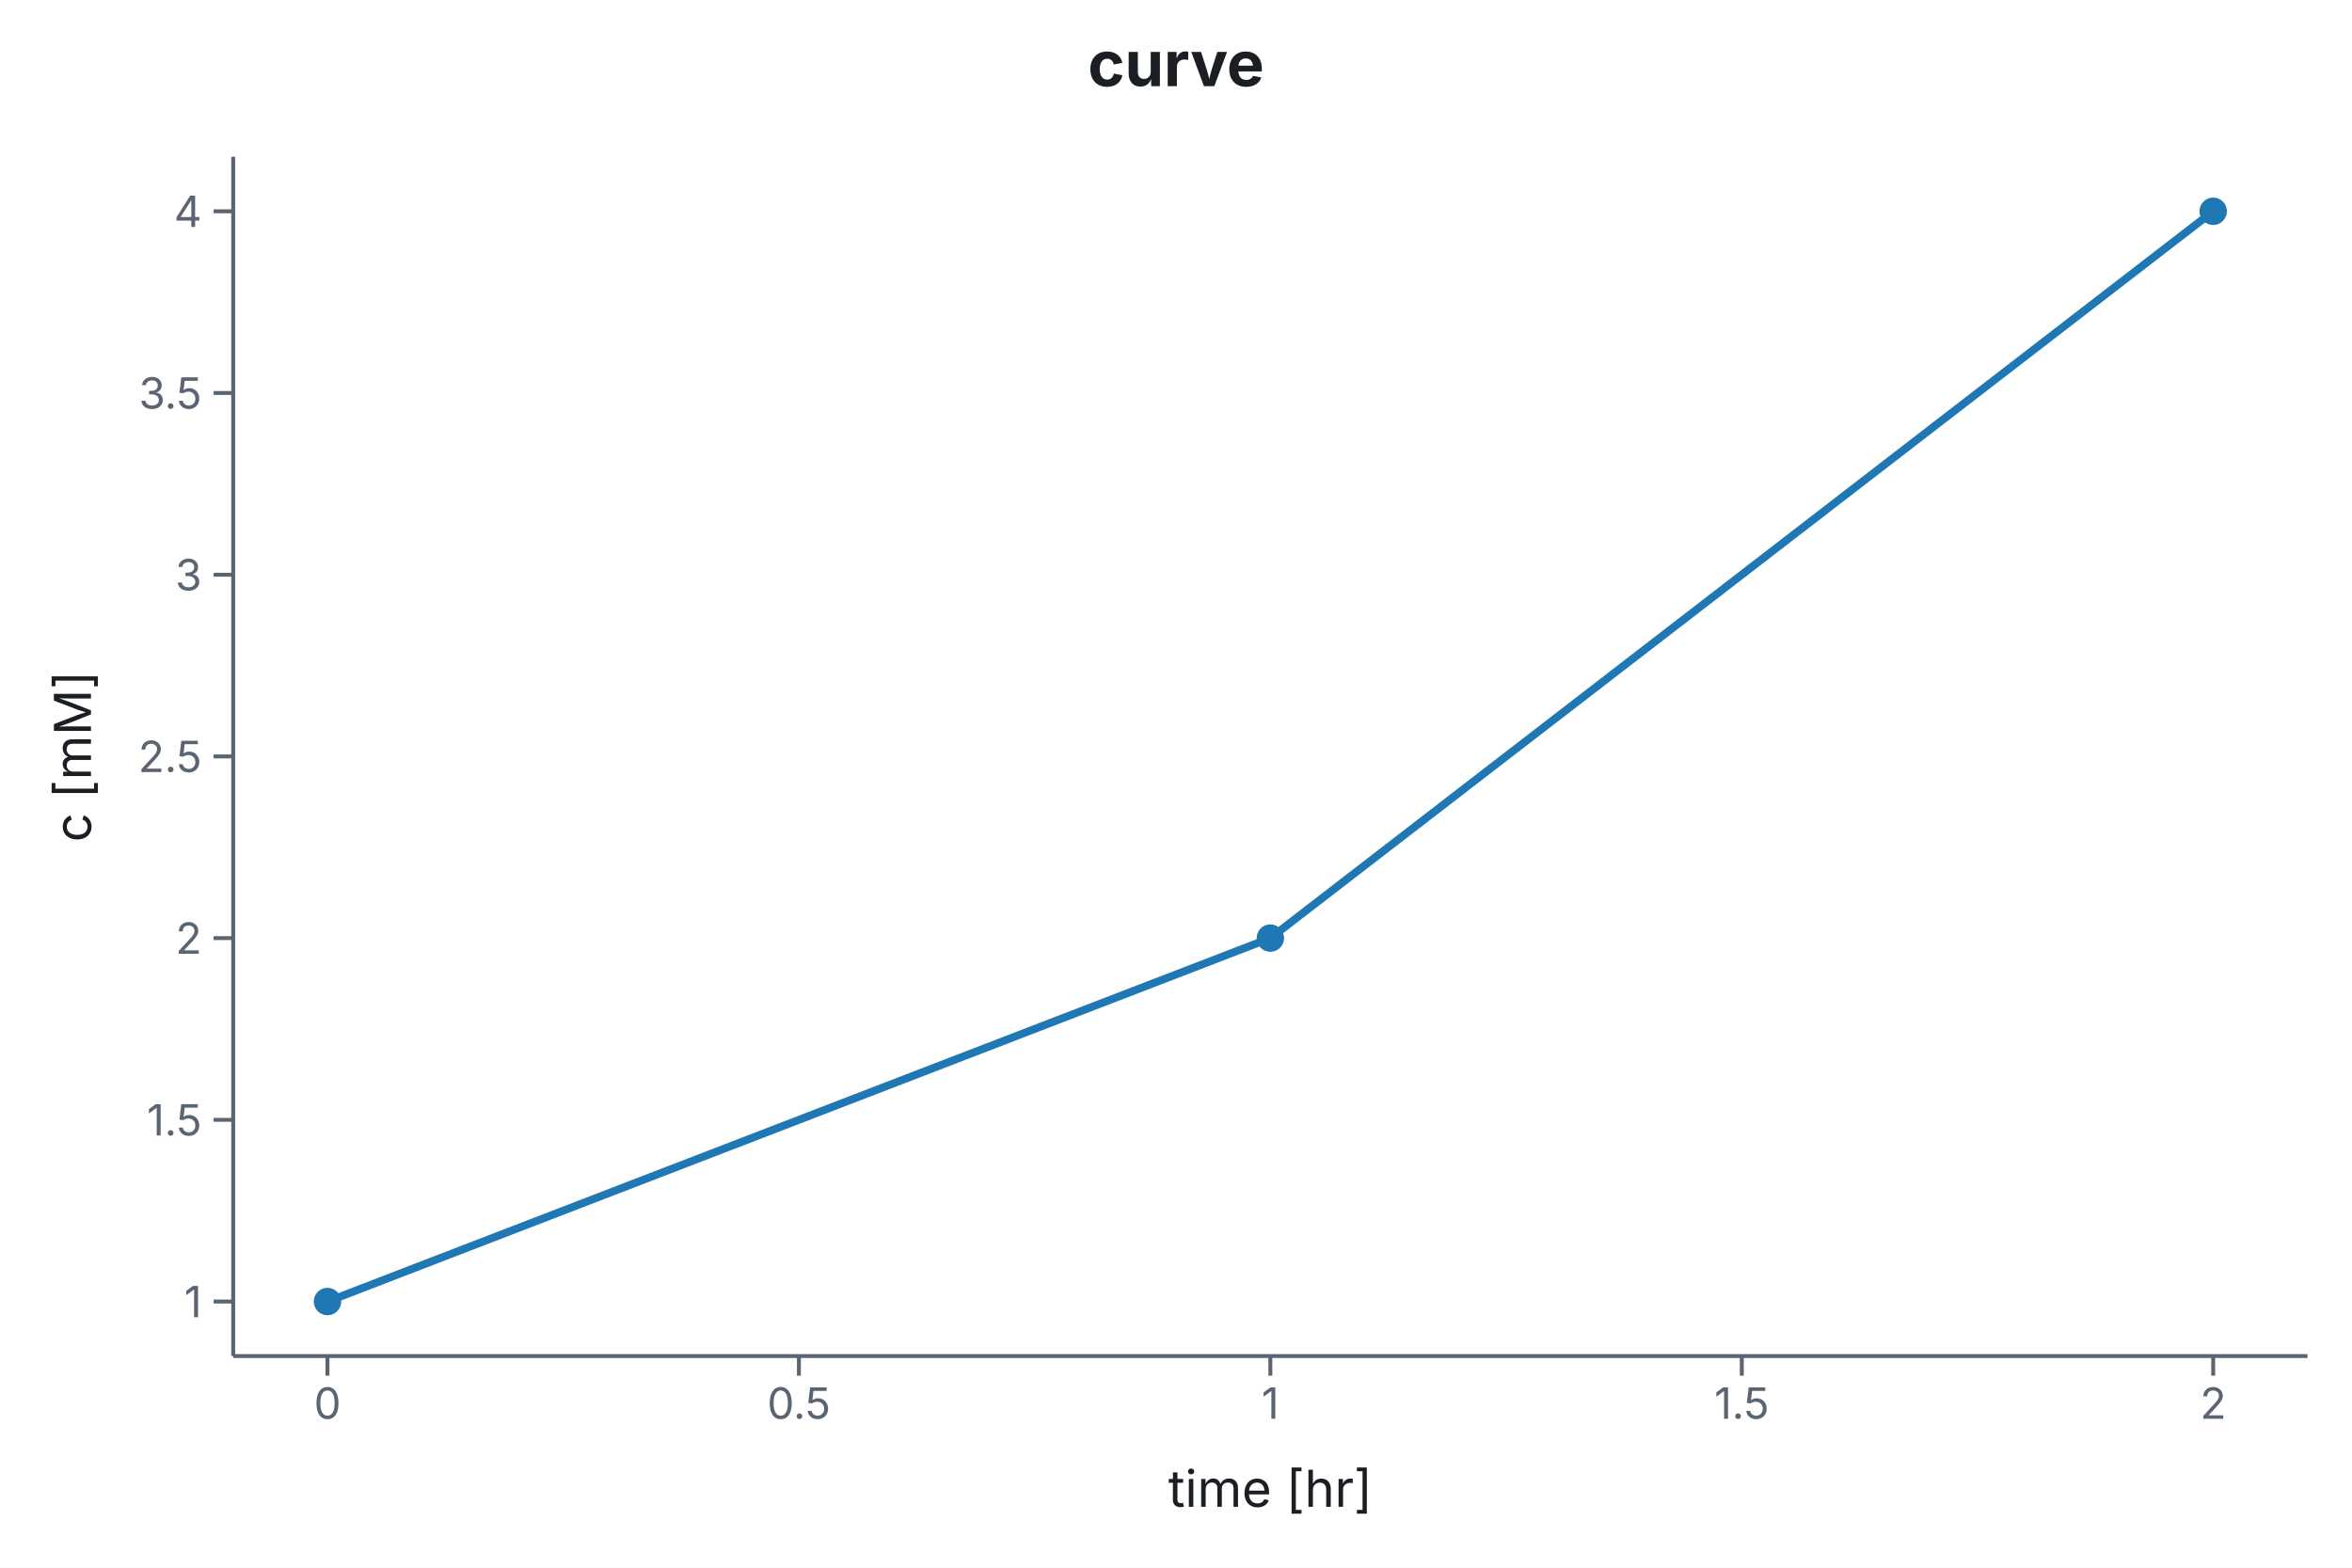
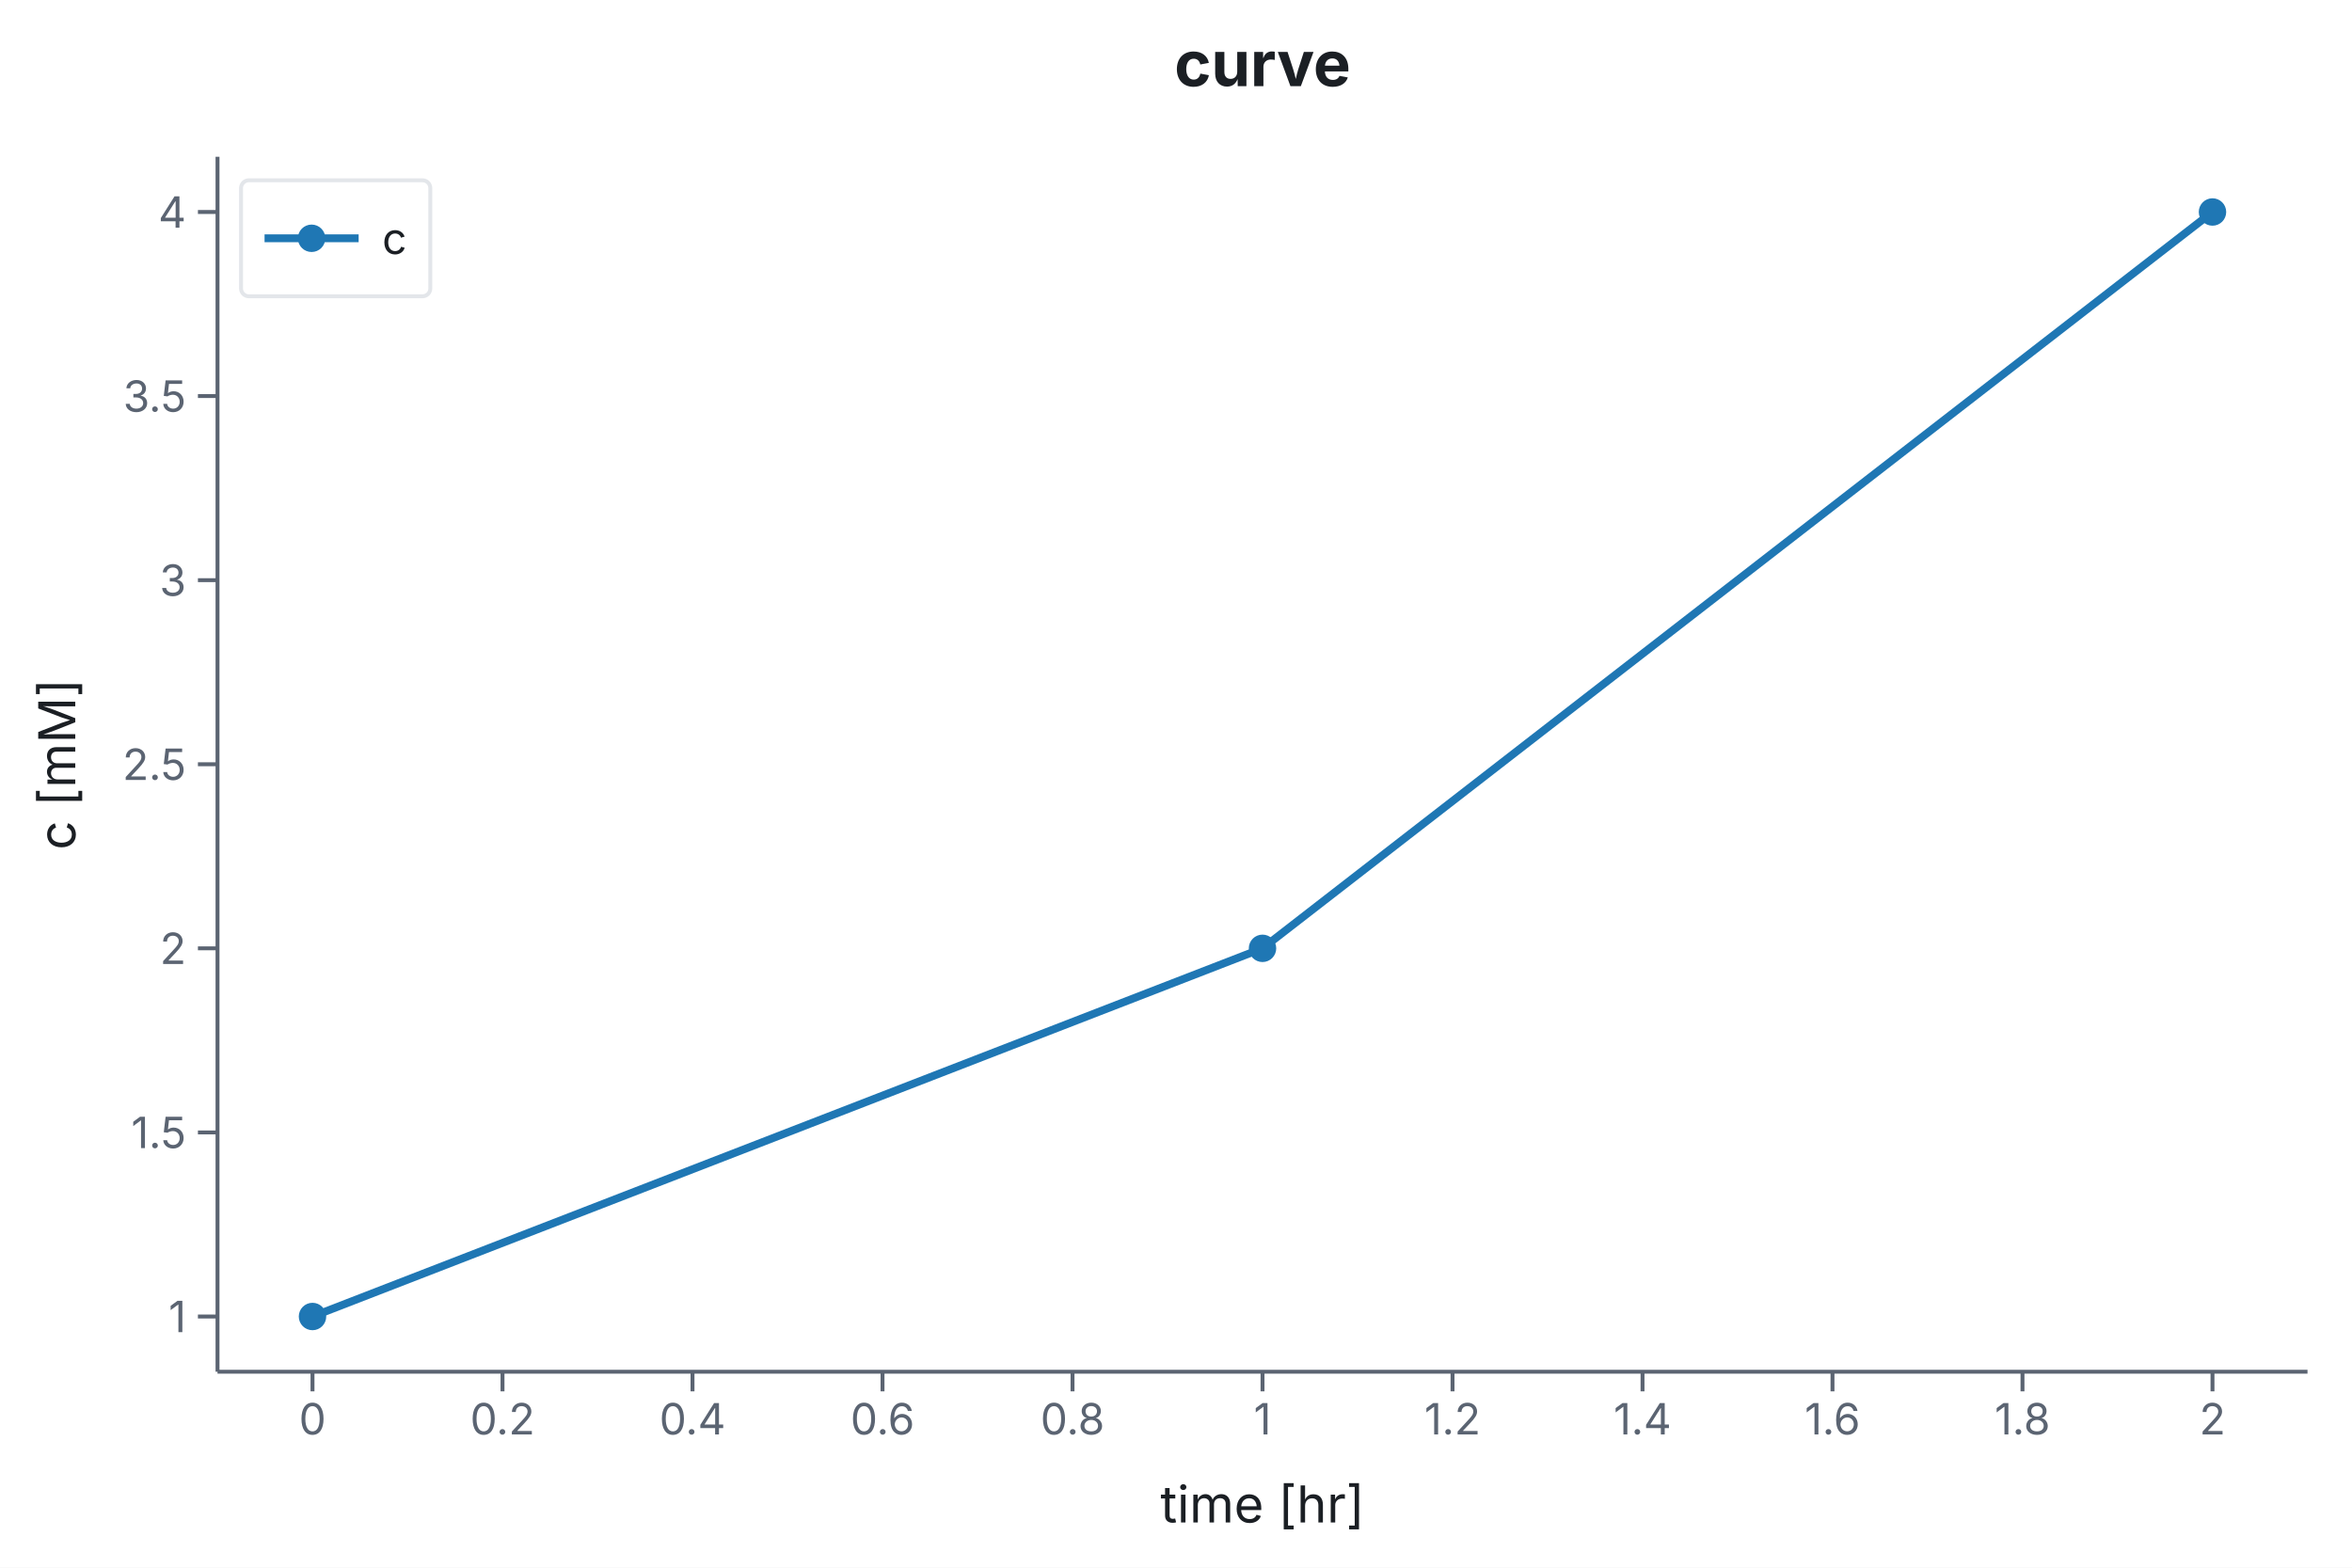
<svg xmlns="http://www.w3.org/2000/svg" width="600" height="400" viewBox="0 0 600 400" class="sbmlsim-figure" role="img" font-family="Inter, -apple-system, BlinkMacSystemFont, 'Segoe UI', Roboto, Helvetica, Arial, sans-serif">
  <defs>
-     <clipPath id="sbmlsim-ebd399ea129b-p0-clip-0">
-       <rect x="59.49" y="8" width="529.16" height="306" />
+     <clipPath id="sbmlsim-922fcc9ecf0d-p0-clip-0">
+       <rect x="47.49" y="0" width="533.16" height="310" />
    </clipPath>
  </defs>
  <g class="charton-background">
    <rect x="0" y="0" width="600" height="400" fill="#ffffff" />
  </g>
  <g class="sbmlsim-figure-title">
-     <text x="300" y="16" font-size="16" font-weight="bold" text-anchor="middle" dominant-baseline="middle" fill="#1b1f24">curve</text>
+     <text x="322.07" y="16" font-size="16" font-weight="bold" text-anchor="middle" dominant-baseline="middle" fill="#1b1f24">curve</text>
  </g>
-   <g class="sbmlsim-plot" data-plot="p" transform="translate(0 32)">
-     <g class="charton-plot" clip-path="url(#sbmlsim-ebd399ea129b-p0-clip-0)">
+   <svg class="sbmlsim-plot" data-plot="p" x="8" y="40" width="584" height="352" overflow="visible">
+     <g class="charton-plot" clip-path="url(#sbmlsim-922fcc9ecf0d-p0-clip-0)">
      <g class="sbmlsim-element sbmlsim-curve" data-element="c" data-legend="c">
        <g class="charton-mark charton-mark-path">
-           <path d="M83.54 300.09L324.07 207.36L564.59 21.91" fill="none" stroke="#1f77b4" stroke-width="2" stroke-linejoin="round" />
+           <path d="M71.72 295.91L314.07 201.97L556.41 14.09" fill="none" stroke="#1f77b4" stroke-width="2" stroke-linejoin="round" />
        </g>
        <g class="charton-mark charton-mark-point">
-           <circle cx="83.54" cy="300.09" r="3" fill="#1f77b4" stroke="#1f77b4" stroke-width="1" />
-           <circle cx="324.07" cy="207.36" r="3" fill="#1f77b4" stroke="#1f77b4" stroke-width="1" />
-           <circle cx="564.59" cy="21.91" r="3" fill="#1f77b4" stroke="#1f77b4" stroke-width="1" />
+           <circle cx="71.72" cy="295.91" r="3" fill="#1f77b4" stroke="#1f77b4" stroke-width="1" />
+           <circle cx="314.07" cy="201.97" r="3" fill="#1f77b4" stroke="#1f77b4" stroke-width="1" />
+           <circle cx="556.41" cy="14.09" r="3" fill="#1f77b4" stroke="#1f77b4" stroke-width="1" />
        </g>
      </g>
    </g>
    <g class="charton-axis charton-axis-x" data-axis="x">
      <g class="charton-axis-line">
-         <path d="M59.49 314L588.65 314" fill="none" stroke="#5b6472" stroke-width="1" stroke-linejoin="round" />
+         <path d="M47.49 310L580.65 310" fill="none" stroke="#5b6472" stroke-width="1" stroke-linejoin="round" />
      </g>
      <g class="charton-tick">
-         <path d="M83.54 314L83.54 319" fill="none" stroke="#5b6472" stroke-width="1" stroke-linejoin="round" />
-         <path d="M203.8 314L203.8 319" fill="none" stroke="#5b6472" stroke-width="1" stroke-linejoin="round" />
-         <path d="M324.07 314L324.07 319" fill="none" stroke="#5b6472" stroke-width="1" stroke-linejoin="round" />
-         <path d="M444.33 314L444.33 319" fill="none" stroke="#5b6472" stroke-width="1" stroke-linejoin="round" />
-         <path d="M564.59 314L564.59 319" fill="none" stroke="#5b6472" stroke-width="1" stroke-linejoin="round" />
+         <path d="M71.72 310L71.72 315" fill="none" stroke="#5b6472" stroke-width="1" stroke-linejoin="round" />
+         <path d="M120.19 310L120.19 315" fill="none" stroke="#5b6472" stroke-width="1" stroke-linejoin="round" />
+         <path d="M168.66 310L168.66 315" fill="none" stroke="#5b6472" stroke-width="1" stroke-linejoin="round" />
+         <path d="M217.13 310L217.13 315" fill="none" stroke="#5b6472" stroke-width="1" stroke-linejoin="round" />
+         <path d="M265.6 310L265.6 315" fill="none" stroke="#5b6472" stroke-width="1" stroke-linejoin="round" />
+         <path d="M314.07 310L314.07 315" fill="none" stroke="#5b6472" stroke-width="1" stroke-linejoin="round" />
+         <path d="M362.54 310L362.54 315" fill="none" stroke="#5b6472" stroke-width="1" stroke-linejoin="round" />
+         <path d="M411.01 310L411.01 315" fill="none" stroke="#5b6472" stroke-width="1" stroke-linejoin="round" />
+         <path d="M459.47 310L459.47 315" fill="none" stroke="#5b6472" stroke-width="1" stroke-linejoin="round" />
+         <path d="M507.94 310L507.94 315" fill="none" stroke="#5b6472" stroke-width="1" stroke-linejoin="round" />
+         <path d="M556.41 310L556.41 315" fill="none" stroke="#5b6472" stroke-width="1" stroke-linejoin="round" />
      </g>
      <g class="charton-tick-label">
-         <text x="83.54" y="322" font-size="11" fill="#5b6472" text-anchor="middle" dominant-baseline="hanging">0</text>
-         <text x="203.8" y="322" font-size="11" fill="#5b6472" text-anchor="middle" dominant-baseline="hanging">0.5</text>
-         <text x="324.07" y="322" font-size="11" fill="#5b6472" text-anchor="middle" dominant-baseline="hanging">1</text>
-         <text x="444.33" y="322" font-size="11" fill="#5b6472" text-anchor="middle" dominant-baseline="hanging">1.5</text>
-         <text x="564.59" y="322" font-size="11" fill="#5b6472" text-anchor="middle" dominant-baseline="hanging">2</text>
+         <text x="71.72" y="318" font-size="11" fill="#5b6472" text-anchor="middle" dominant-baseline="hanging">0</text>
+         <text x="120.19" y="318" font-size="11" fill="#5b6472" text-anchor="middle" dominant-baseline="hanging">0.2</text>
+         <text x="168.66" y="318" font-size="11" fill="#5b6472" text-anchor="middle" dominant-baseline="hanging">0.4</text>
+         <text x="217.13" y="318" font-size="11" fill="#5b6472" text-anchor="middle" dominant-baseline="hanging">0.6</text>
+         <text x="265.6" y="318" font-size="11" fill="#5b6472" text-anchor="middle" dominant-baseline="hanging">0.8</text>
+         <text x="314.07" y="318" font-size="11" fill="#5b6472" text-anchor="middle" dominant-baseline="hanging">1</text>
+         <text x="362.54" y="318" font-size="11" fill="#5b6472" text-anchor="middle" dominant-baseline="hanging">1.2</text>
+         <text x="411.01" y="318" font-size="11" fill="#5b6472" text-anchor="middle" dominant-baseline="hanging">1.4</text>
+         <text x="459.47" y="318" font-size="11" fill="#5b6472" text-anchor="middle" dominant-baseline="hanging">1.6</text>
+         <text x="507.94" y="318" font-size="11" fill="#5b6472" text-anchor="middle" dominant-baseline="hanging">1.8</text>
+         <text x="556.41" y="318" font-size="11" fill="#5b6472" text-anchor="middle" dominant-baseline="hanging">2</text>
      </g>
      <g class="charton-axis-title">
-         <text x="324.07" y="343" font-size="13" fill="#1b1f24" text-anchor="middle" dominant-baseline="hanging">time [hr]</text>
+         <text x="314.07" y="339" font-size="13" fill="#1b1f24" text-anchor="middle" dominant-baseline="hanging">time [hr]</text>
      </g>
    </g>
    <g class="charton-axis charton-axis-y" data-axis="y">
      <g class="charton-axis-line">
-         <path d="M59.49 8L59.49 314" fill="none" stroke="#5b6472" stroke-width="1" stroke-linejoin="round" />
+         <path d="M47.49 0L47.49 310" fill="none" stroke="#5b6472" stroke-width="1" stroke-linejoin="round" />
      </g>
      <g class="charton-tick">
-         <path d="M59.49 300.09L54.49 300.09" fill="none" stroke="#5b6472" stroke-width="1" stroke-linejoin="round" />
-         <path d="M59.49 253.73L54.49 253.73" fill="none" stroke="#5b6472" stroke-width="1" stroke-linejoin="round" />
-         <path d="M59.49 207.36L54.49 207.36" fill="none" stroke="#5b6472" stroke-width="1" stroke-linejoin="round" />
-         <path d="M59.49 161L54.49 161" fill="none" stroke="#5b6472" stroke-width="1" stroke-linejoin="round" />
-         <path d="M59.49 114.64L54.49 114.64" fill="none" stroke="#5b6472" stroke-width="1" stroke-linejoin="round" />
-         <path d="M59.49 68.27L54.49 68.27" fill="none" stroke="#5b6472" stroke-width="1" stroke-linejoin="round" />
-         <path d="M59.49 21.91L54.49 21.91" fill="none" stroke="#5b6472" stroke-width="1" stroke-linejoin="round" />
+         <path d="M47.49 295.91L42.49 295.91" fill="none" stroke="#5b6472" stroke-width="1" stroke-linejoin="round" />
+         <path d="M47.49 248.94L42.49 248.94" fill="none" stroke="#5b6472" stroke-width="1" stroke-linejoin="round" />
+         <path d="M47.49 201.97L42.49 201.97" fill="none" stroke="#5b6472" stroke-width="1" stroke-linejoin="round" />
+         <path d="M47.49 155L42.49 155" fill="none" stroke="#5b6472" stroke-width="1" stroke-linejoin="round" />
+         <path d="M47.49 108.03L42.49 108.03" fill="none" stroke="#5b6472" stroke-width="1" stroke-linejoin="round" />
+         <path d="M47.49 61.06L42.49 61.06" fill="none" stroke="#5b6472" stroke-width="1" stroke-linejoin="round" />
+         <path d="M47.49 14.09L42.49 14.09" fill="none" stroke="#5b6472" stroke-width="1" stroke-linejoin="round" />
      </g>
      <g class="charton-tick-label">
-         <text x="51.49" y="300.09" font-size="11" fill="#5b6472" text-anchor="end" dominant-baseline="central">1</text>
-         <text x="51.49" y="253.73" font-size="11" fill="#5b6472" text-anchor="end" dominant-baseline="central">1.5</text>
-         <text x="51.49" y="207.36" font-size="11" fill="#5b6472" text-anchor="end" dominant-baseline="central">2</text>
-         <text x="51.49" y="161" font-size="11" fill="#5b6472" text-anchor="end" dominant-baseline="central">2.5</text>
-         <text x="51.49" y="114.64" font-size="11" fill="#5b6472" text-anchor="end" dominant-baseline="central">3</text>
-         <text x="51.49" y="68.27" font-size="11" fill="#5b6472" text-anchor="end" dominant-baseline="central">3.5</text>
-         <text x="51.49" y="21.91" font-size="11" fill="#5b6472" text-anchor="end" dominant-baseline="central">4</text>
+         <text x="39.49" y="295.91" font-size="11" fill="#5b6472" text-anchor="end" dominant-baseline="central">1</text>
+         <text x="39.49" y="248.94" font-size="11" fill="#5b6472" text-anchor="end" dominant-baseline="central">1.5</text>
+         <text x="39.49" y="201.97" font-size="11" fill="#5b6472" text-anchor="end" dominant-baseline="central">2</text>
+         <text x="39.49" y="155" font-size="11" fill="#5b6472" text-anchor="end" dominant-baseline="central">2.5</text>
+         <text x="39.49" y="108.03" font-size="11" fill="#5b6472" text-anchor="end" dominant-baseline="central">3</text>
+         <text x="39.49" y="61.06" font-size="11" fill="#5b6472" text-anchor="end" dominant-baseline="central">3.5</text>
+         <text x="39.49" y="14.09" font-size="11" fill="#5b6472" text-anchor="end" dominant-baseline="central">4</text>
      </g>
      <g class="charton-axis-title">
-         <text x="18.5" y="161" font-size="13" fill="#1b1f24" text-anchor="middle" dominant-baseline="middle" transform="rotate(-90 18.5 161)">c [mM]</text>
+         <text x="6.5" y="155" font-size="13" fill="#1b1f24" text-anchor="middle" dominant-baseline="middle" transform="rotate(-90 6.5 155)">c [mM]</text>
      </g>
+     </g>
+   </svg>
+   <g class="sbmlsim-legend" data-plot="p">
+     <rect class="sbmlsim-legend-frame" x="61.49" y="46" width="48.28" height="29.6" rx="2" fill="#ffffff" fill-opacity="0.85" stroke="#e3e6ea" stroke-width="1" />
+     <g class="sbmlsim-legend-entry" data-legend="c">
+       <g class="sbmlsim-legend-swatch" transform="translate(67.49 60.8)">
+         <path d="M0 0L24 0" fill="none" stroke="#1f77b4" stroke-width="2" />
+         <circle cx="12" cy="0" r="3" fill="#1f77b4" stroke="#1f77b4" stroke-width="1" />
+       </g>
+       <text class="sbmlsim-legend-label" x="97.49" y="60.8" font-size="11" fill="#1b1f24" dominant-baseline="central">c</text>
    </g>
  </g>
</svg>
